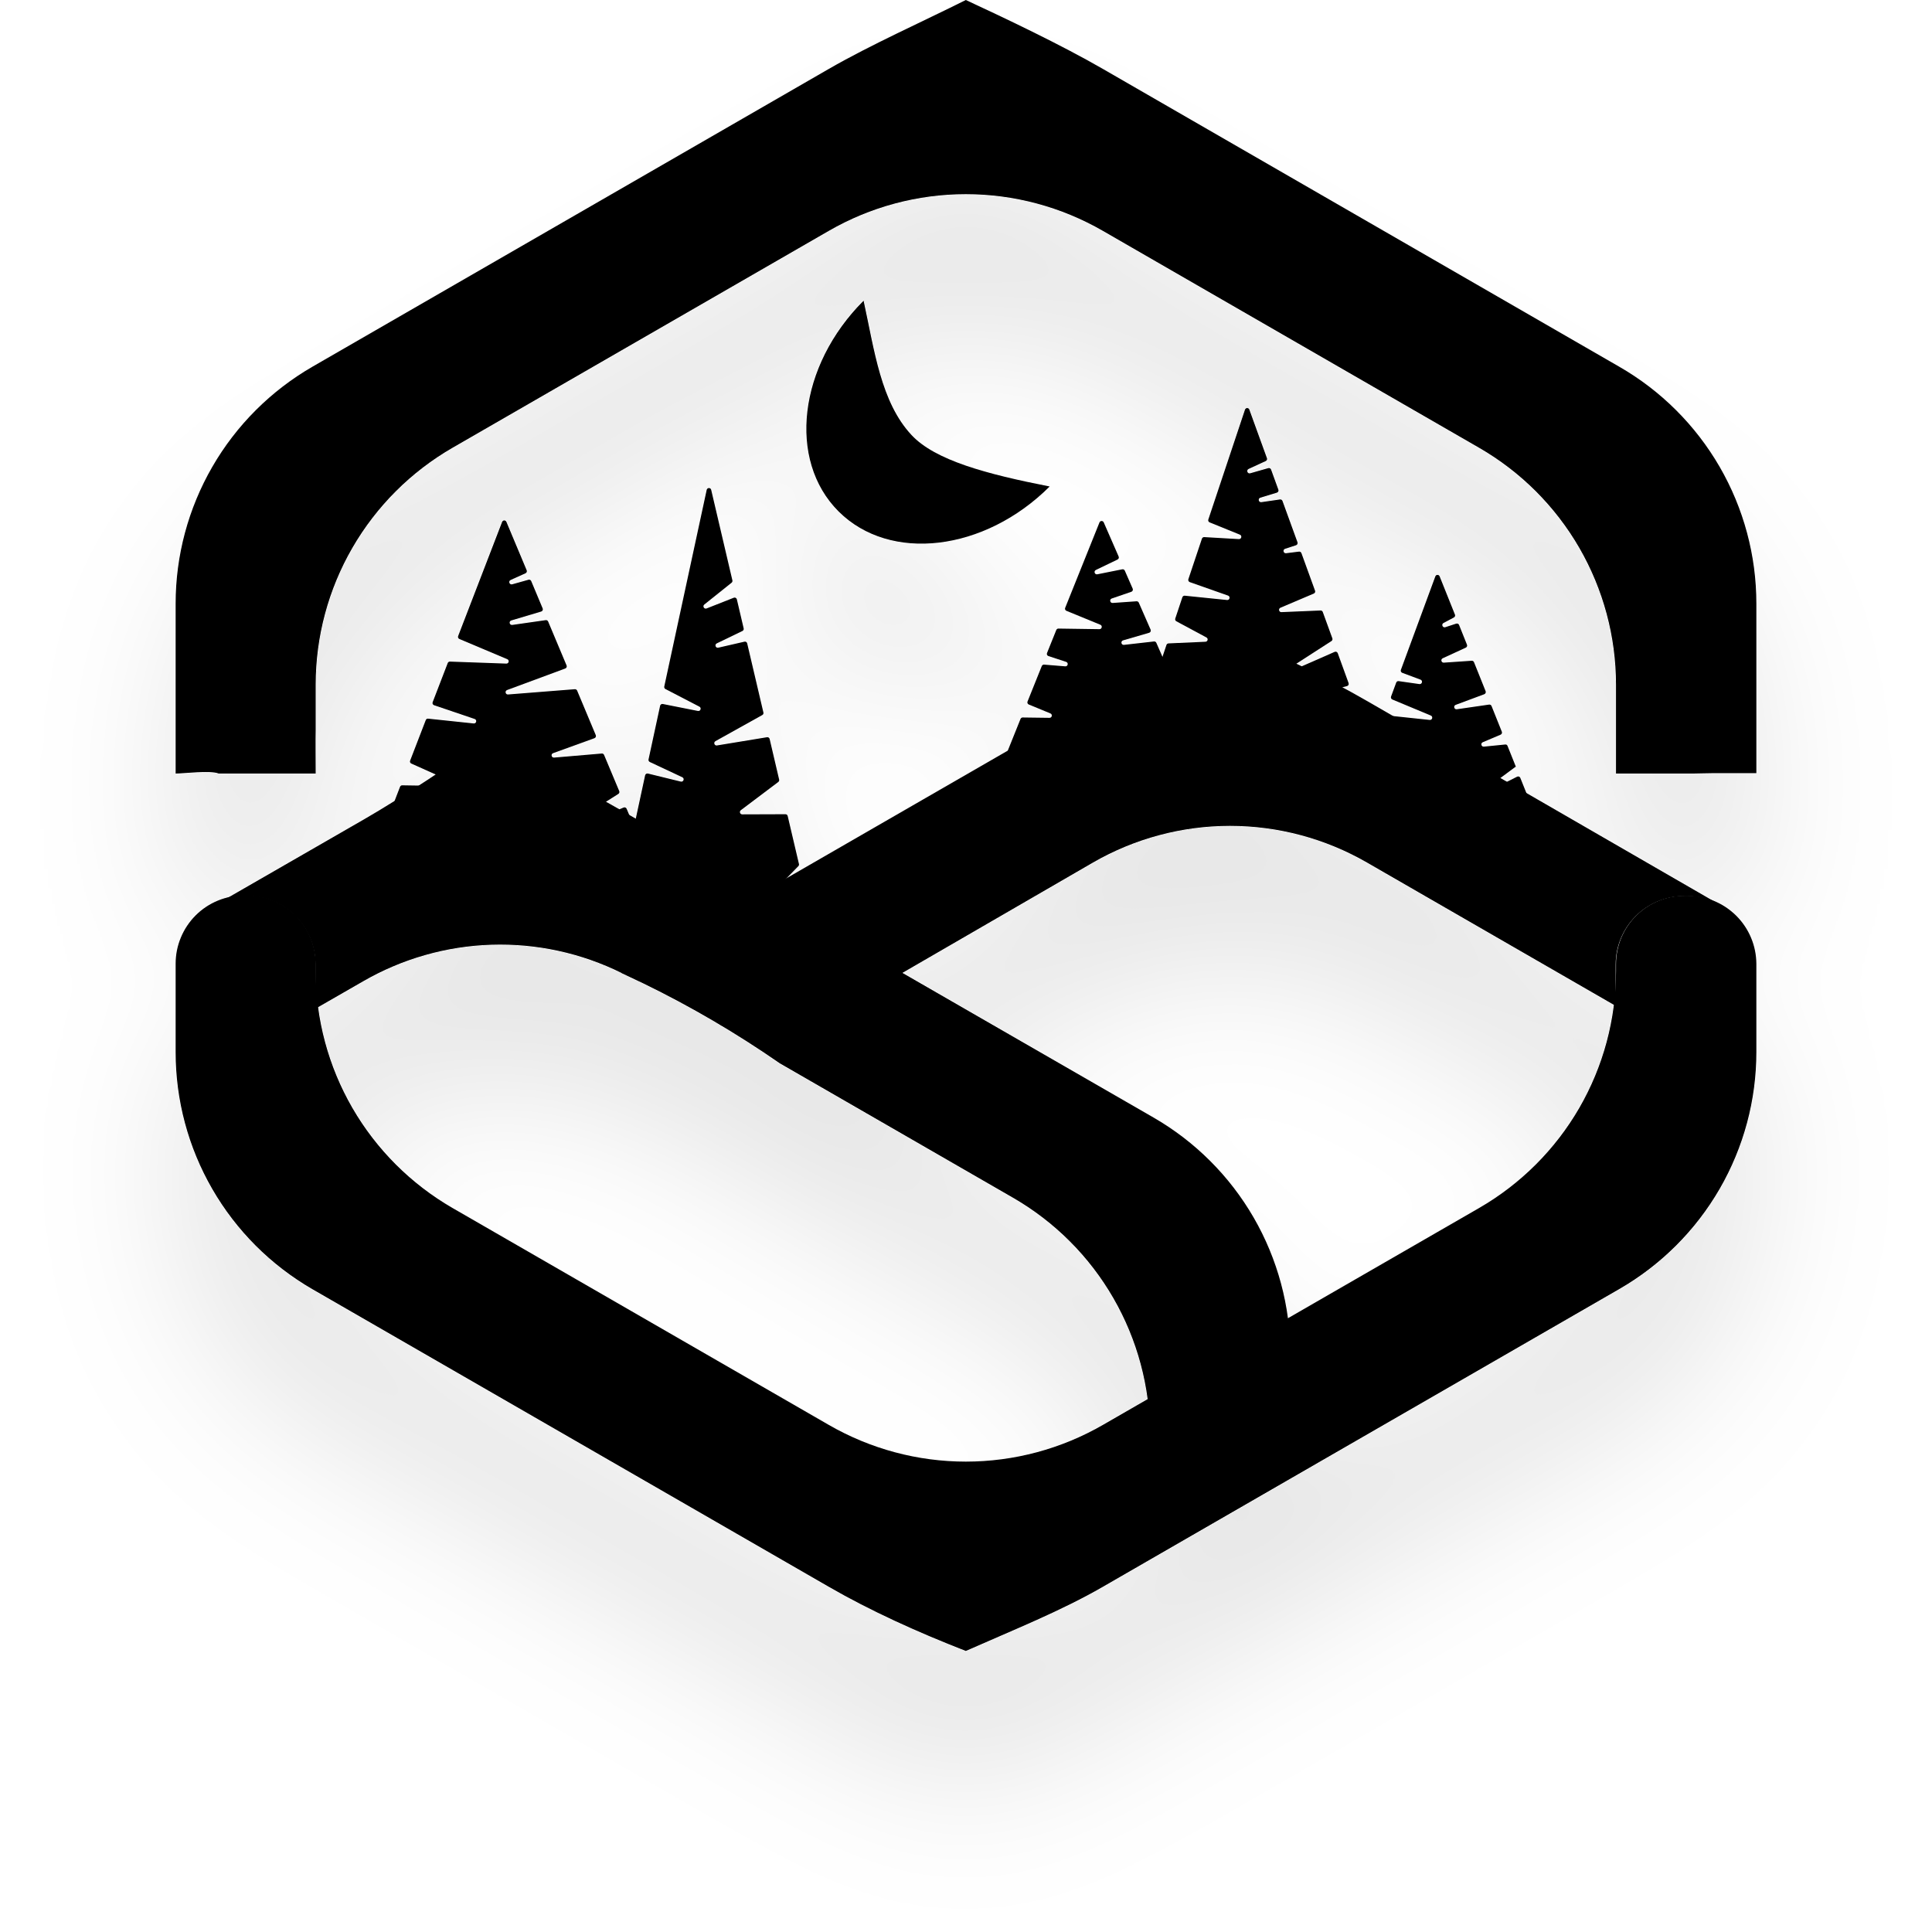
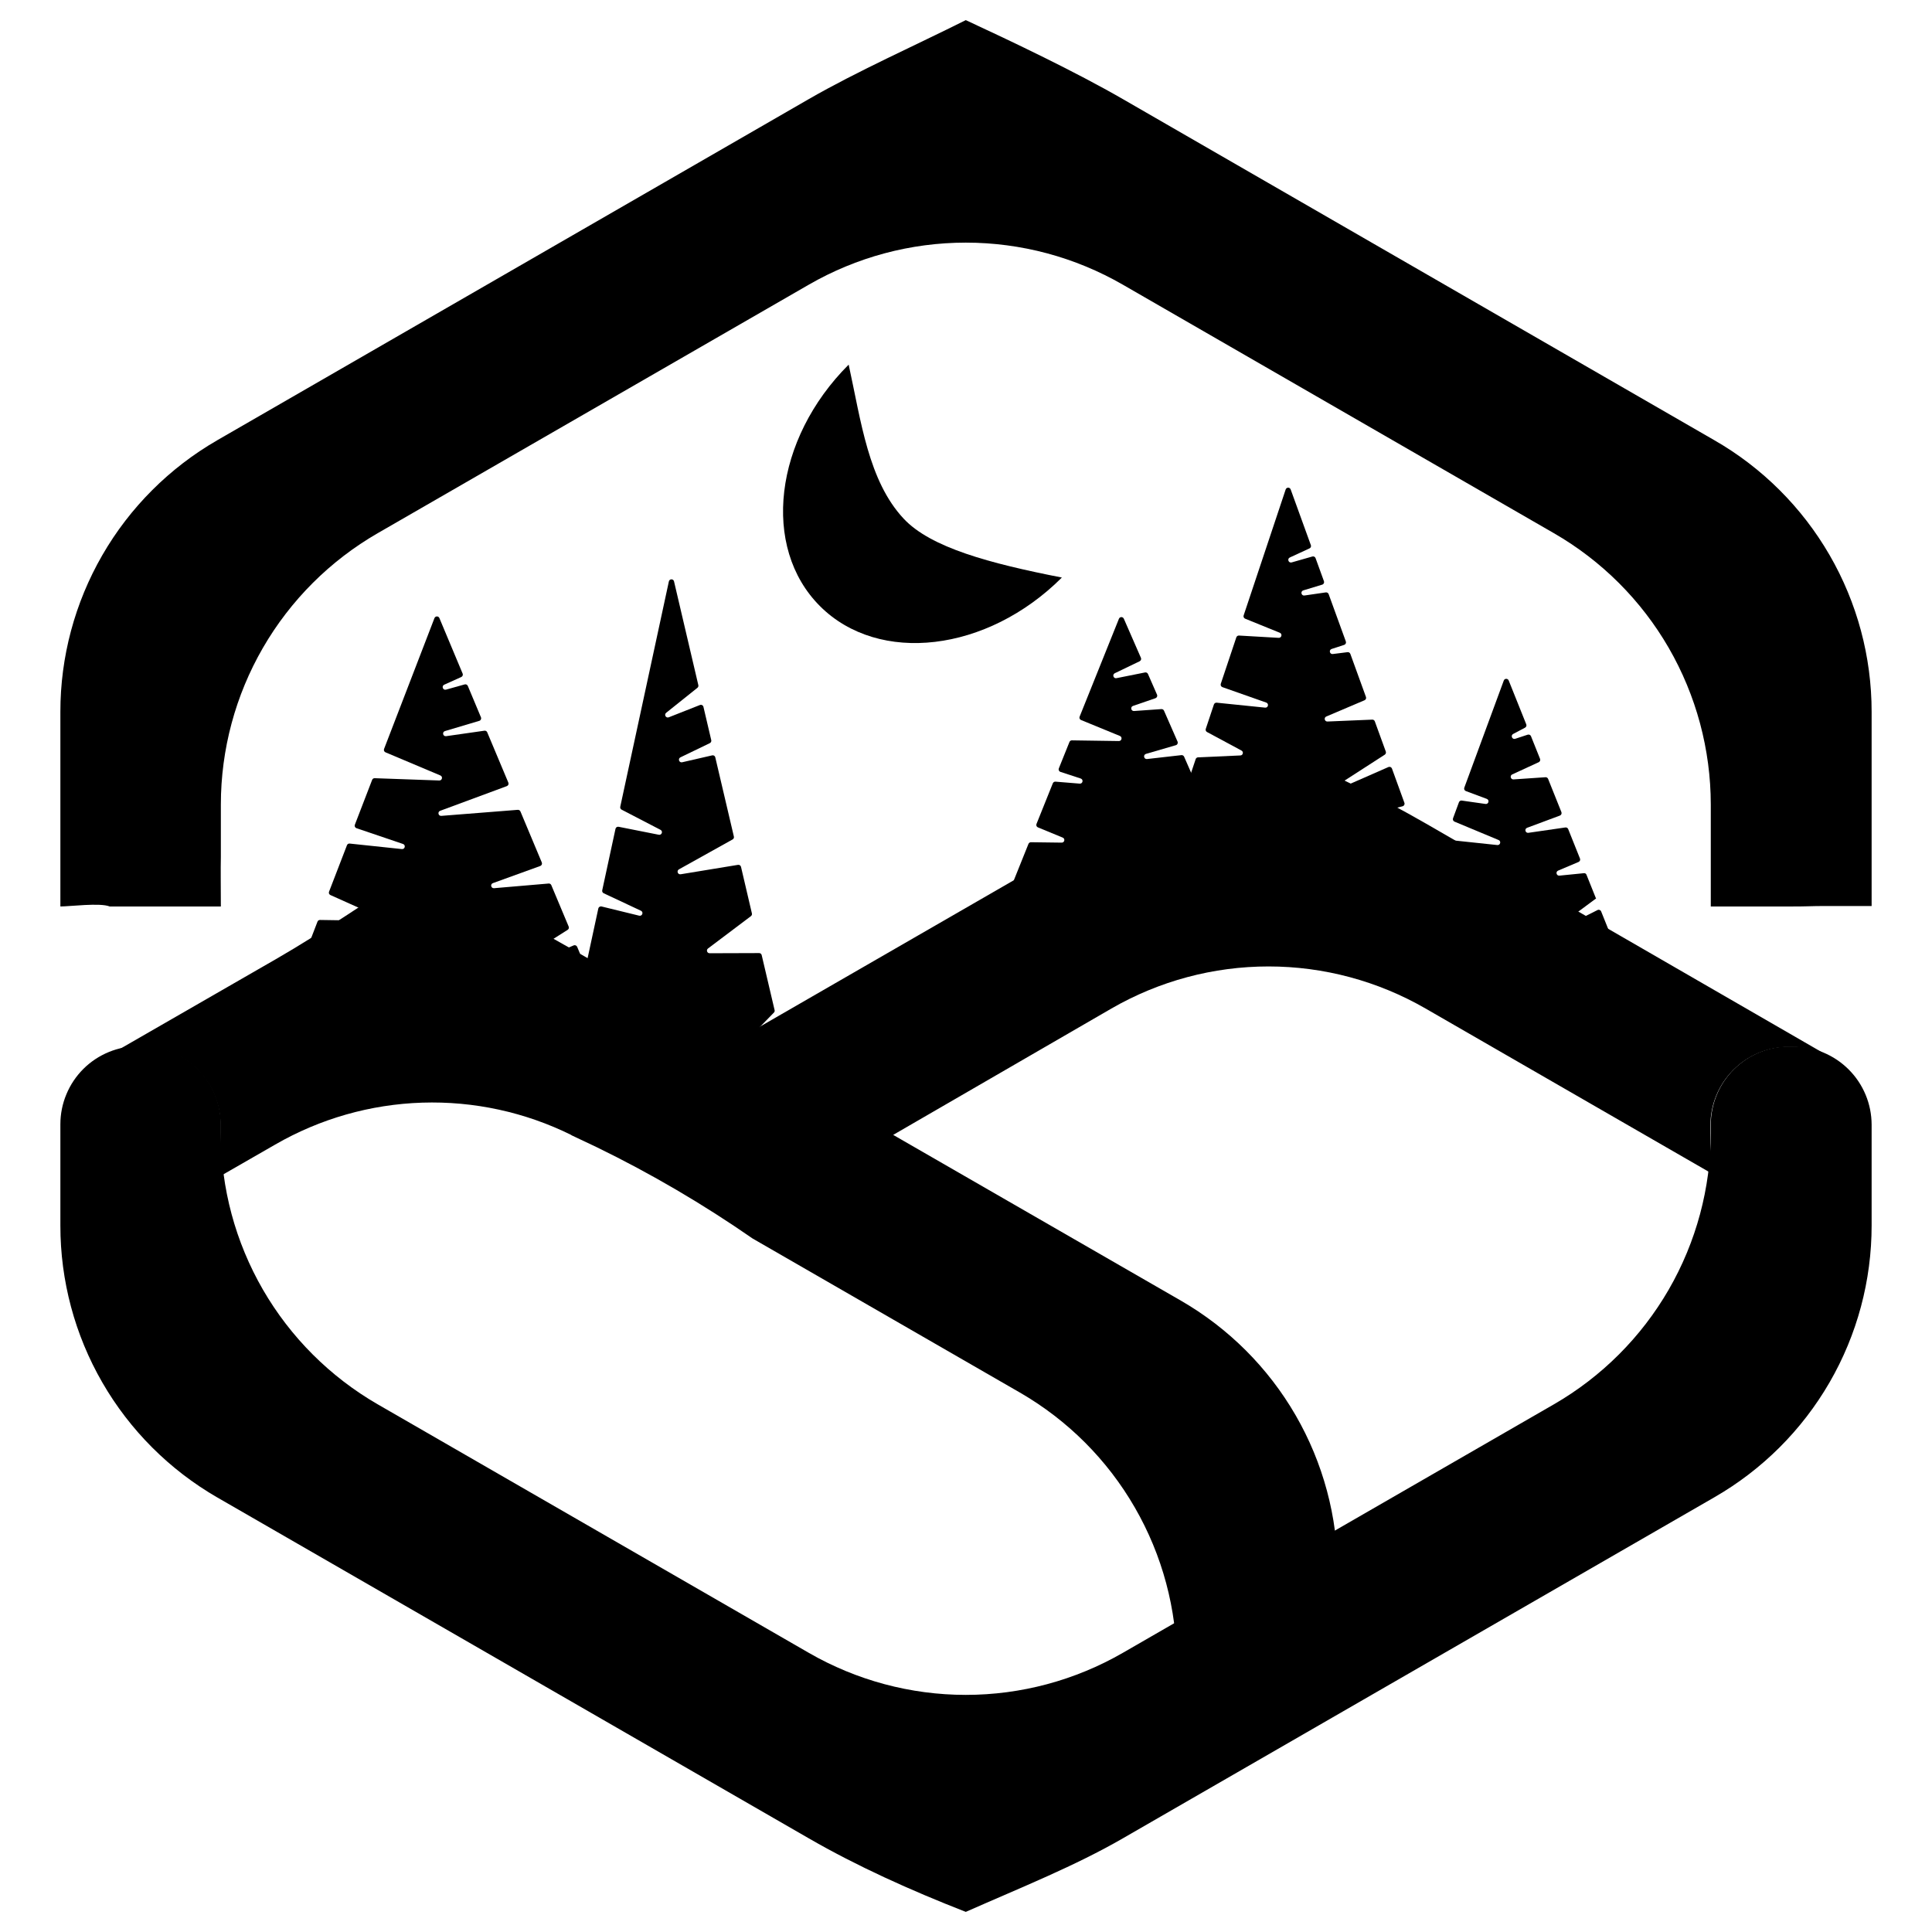
- <svg xmlns="http://www.w3.org/2000/svg" width="32" height="32" viewBox="0 0 55 55" fill="none">
+ <svg xmlns="http://www.w3.org/2000/svg" width="32" height="32" viewBox="3.5 -0.5 46 48" fill="none">
  <style>
  :root { color: #000000; }
  @media (prefers-color-scheme: dark) { :root { color: #FFFFFF; } }
</style>
-   <g transform="translate(1 0)" filter="url(#filter0_d_0_25)">
+   <g>
    <path d="M24.951 12.386C25.622 13.104 27.081 13.496 28.882 13.849C27.026 15.702 24.336 16.02 22.873 14.56C21.41 13.099 21.729 10.413 23.585 8.559C23.894 9.97 24.074 11.447 24.951 12.386Z" fill="currentColor" />
    <path d="M47.047 25.5H46.957C46.44 25.499 45.944 25.703 45.578 26.067C45.211 26.432 45.005 26.927 45.004 27.443V27.649C45.003 29.015 44.642 30.357 43.959 31.54C43.275 32.723 42.291 33.706 41.106 34.39L30.397 40.564C29.211 41.248 27.865 41.609 26.495 41.609C25.126 41.609 23.78 41.248 22.594 40.564L11.884 34.39C10.7 33.706 9.716 32.723 9.032 31.54C8.348 30.357 7.988 29.015 7.987 27.649V27.443C7.989 26.927 7.784 26.431 7.42 26.065C7.055 25.699 6.56 25.492 6.043 25.491H5.953C5.696 25.49 5.443 25.539 5.206 25.636C4.969 25.733 4.753 25.876 4.572 26.056C4.391 26.237 4.247 26.451 4.149 26.688C4.05 26.924 4 27.177 4 27.433V29.949C3.999 31.317 4.358 32.662 5.042 33.847C5.726 35.033 6.711 36.018 7.897 36.703L22.594 45.173C23.78 45.858 25.122 46.465 26.495 47C27.878 46.389 29.211 45.858 30.397 45.173L45.094 36.699C46.282 36.015 47.269 35.031 47.955 33.845C48.641 32.659 49.001 31.314 49 29.944V27.443C48.999 27.187 48.949 26.934 48.85 26.698C48.752 26.462 48.608 26.248 48.427 26.068C48.245 25.887 48.03 25.744 47.794 25.647C47.557 25.549 47.303 25.5 47.047 25.5Z" fill="currentColor" />
    <path d="M47.047 22.021H46.957C46.44 22.023 45.48 22.021 45.004 22.021C45.004 21.551 45.005 20.597 45.004 20.081V19.488C45.003 18.121 44.642 16.779 43.959 15.596C43.275 14.413 42.291 13.43 41.106 12.747L30.397 6.573C29.211 5.889 27.865 5.528 26.495 5.528C25.126 5.528 23.78 5.889 22.594 6.573L11.884 12.747C10.7 13.43 9.716 14.413 9.032 15.596C8.348 16.779 7.988 18.121 7.987 19.488V20.081C7.988 20.336 7.987 20.558 7.987 20.787C7.98 21.016 7.987 21.78 7.987 22.021C7.75 22.021 6.985 22.021 6.755 22.021C6.526 22.021 6.298 22.022 6.043 22.021H5.953C5.697 22.023 5.454 22.021 5.225 22.021C4.988 21.924 4.23 22.021 4 22.021C4 21.704 4 21.093 4 20.824C4 20.558 4 20.336 4 20.081V17.186C3.999 15.819 4.359 14.476 5.043 13.291C5.727 12.106 6.712 11.122 7.897 10.438L22.594 1.962C23.78 1.278 25.276 0.611 26.495 0C27.648 0.535 29.211 1.278 30.397 1.962L45.094 10.438C46.282 11.12 47.268 12.104 47.954 13.288C48.64 14.473 49.001 15.818 49 17.186V20.081C49 20.336 49 20.558 49 20.787C49 21.016 49 21.857 49 22.01C48.847 22.01 48.005 22.01 47.776 22.01C47.546 22.01 47.303 22.023 47.047 22.021Z" fill="currentColor" />
    <path d="M37.93 19.963C36.744 19.279 35.301 18.571 34 18.036C32.623 18.647 31.313 19.279 30.127 19.963L20.712 25.392L17.15 23.334C15.964 22.65 14.102 21.628 12.954 21.016C11.806 21.78 10.533 22.65 9.347 23.334L5.459 25.572C5.617 25.529 5.781 25.507 5.945 25.509H6.035C6.291 25.509 6.545 25.559 6.781 25.657C7.018 25.755 7.232 25.899 7.413 26.081C7.594 26.262 7.737 26.477 7.834 26.714C7.931 26.95 7.981 27.204 7.979 27.459V28.717L9.338 27.936C10.45 27.294 11.705 26.936 12.989 26.895C14.274 26.854 15.548 27.131 16.699 27.701H16.69C16.896 27.8 17.113 27.9 17.32 27.999C18.67 28.656 19.966 29.416 21.199 30.271L27.841 34.099C29.027 34.784 30.012 35.769 30.695 36.955C31.379 38.141 31.739 39.485 31.738 40.853V43.307L35.734 41.006V38.552C35.733 37.186 35.373 35.844 34.689 34.661C34.005 33.478 33.021 32.496 31.837 31.813L24.691 27.696L30.114 24.556C31.3 23.872 32.646 23.511 34.016 23.511C35.386 23.511 36.731 23.872 37.917 24.556L44.995 28.636V27.459C44.994 26.943 45.198 26.448 45.563 26.082C45.927 25.716 46.422 25.51 46.939 25.509H47.029C47.329 25.51 47.625 25.581 47.893 25.716L37.93 19.963Z" fill="currentColor" />
    <path fill-rule="evenodd" clip-rule="evenodd" d="M17.91 19.544C17.904 19.573 17.918 19.602 17.944 19.616L18.91 20.117C18.978 20.152 18.942 20.254 18.867 20.239L17.869 20.041C17.834 20.034 17.8 20.056 17.792 20.091L17.462 21.62C17.456 21.65 17.471 21.68 17.499 21.693L18.424 22.127C18.495 22.16 18.457 22.268 18.381 22.25L17.445 22.021C17.409 22.013 17.373 22.035 17.365 22.071L16.247 27.256C16.239 27.293 16.263 27.328 16.299 27.335L19.161 27.837C19.173 27.839 19.185 27.838 19.196 27.834L22.174 26.671C22.204 26.659 22.221 26.627 22.213 26.595L21.886 25.201C21.876 25.156 21.823 25.136 21.785 25.162L20.633 25.965C20.568 26.01 20.493 25.922 20.549 25.866L21.728 24.657C21.744 24.641 21.75 24.619 21.745 24.597L21.424 23.229C21.417 23.199 21.39 23.178 21.36 23.179L20.13 23.183C20.067 23.183 20.04 23.103 20.09 23.065L21.157 22.261C21.177 22.245 21.187 22.219 21.181 22.194L20.91 21.036C20.902 21.003 20.869 20.981 20.835 20.987L19.411 21.221C19.338 21.233 19.304 21.135 19.368 21.099L20.701 20.356C20.727 20.342 20.74 20.313 20.733 20.284L20.271 18.315C20.263 18.28 20.228 18.258 20.193 18.267L19.449 18.438C19.373 18.456 19.335 18.35 19.405 18.316L20.136 17.963C20.163 17.95 20.178 17.919 20.171 17.889L19.977 17.062C19.968 17.023 19.927 17.001 19.889 17.016L19.116 17.321C19.046 17.349 18.992 17.256 19.051 17.209L19.828 16.588C19.847 16.572 19.856 16.546 19.85 16.522L19.246 13.944C19.23 13.876 19.133 13.877 19.118 13.945L17.91 19.544ZM18.195 24.686C18.247 24.724 18.219 24.806 18.155 24.804L16.996 24.776C16.956 24.775 16.926 24.738 16.933 24.699L17.067 23.982C17.076 23.935 17.131 23.913 17.17 23.941L18.195 24.686Z" fill="currentColor" />
    <path d="M12.042 18.107C12.029 18.14 12.045 18.177 12.077 18.191L13.441 18.766C13.508 18.794 13.486 18.894 13.413 18.891L11.809 18.834C11.781 18.833 11.756 18.849 11.746 18.875L11.316 19.991C11.303 20.025 11.321 20.064 11.356 20.076L12.512 20.468C12.586 20.493 12.562 20.603 12.484 20.595L11.187 20.458C11.158 20.455 11.13 20.472 11.12 20.5L10.675 21.654C10.662 21.687 10.677 21.723 10.709 21.737L11.856 22.252C11.921 22.281 11.899 22.378 11.828 22.377L10.45 22.356C10.423 22.355 10.398 22.372 10.388 22.398L9.526 24.635C9.51 24.675 9.537 24.719 9.58 24.724L13.342 25.093C13.349 25.094 13.356 25.094 13.363 25.092L17.265 24.239C17.305 24.23 17.327 24.188 17.311 24.15L16.839 23.023C16.825 22.99 16.786 22.974 16.753 22.988L15.134 23.684C15.06 23.716 15.005 23.612 15.073 23.569L16.603 22.602C16.63 22.585 16.641 22.551 16.629 22.521L16.197 21.491C16.186 21.464 16.159 21.448 16.131 21.451L14.774 21.567C14.698 21.573 14.674 21.466 14.746 21.441L15.923 21.015C15.958 21.002 15.975 20.962 15.961 20.928L15.43 19.66C15.419 19.634 15.392 19.618 15.364 19.62L13.464 19.77C13.388 19.776 13.365 19.67 13.436 19.644L15.092 19.031C15.127 19.018 15.144 18.979 15.13 18.945L14.605 17.694C14.594 17.666 14.565 17.65 14.536 17.654L13.584 17.79C13.503 17.801 13.478 17.686 13.556 17.663L14.408 17.409C14.445 17.398 14.464 17.357 14.449 17.321L14.123 16.542C14.11 16.512 14.077 16.495 14.045 16.504L13.581 16.634C13.504 16.655 13.463 16.544 13.537 16.511L13.961 16.32C13.993 16.305 14.008 16.267 13.994 16.235L13.416 14.855C13.393 14.801 13.316 14.802 13.294 14.857L12.042 18.107Z" fill="currentColor" />
    <path d="M33.398 14.79C33.387 14.823 33.403 14.858 33.435 14.871L34.297 15.221C34.365 15.249 34.342 15.351 34.268 15.347L33.281 15.29C33.252 15.289 33.225 15.307 33.216 15.335L32.83 16.489C32.819 16.523 32.837 16.56 32.871 16.572L33.959 16.955C34.032 16.981 34.008 17.089 33.931 17.081L32.728 16.958C32.697 16.955 32.669 16.974 32.659 17.003L32.457 17.609C32.447 17.639 32.46 17.672 32.488 17.687L33.344 18.147C33.403 18.178 33.383 18.267 33.316 18.269L32.265 18.316C32.238 18.317 32.214 18.335 32.206 18.361L31.707 19.853C31.694 19.893 31.721 19.934 31.762 19.939L34.49 20.249C34.497 20.25 34.505 20.249 34.513 20.247L37.346 19.532C37.384 19.522 37.405 19.483 37.392 19.446L37.083 18.595C37.07 18.559 37.03 18.542 36.995 18.557L35.972 19.006C35.898 19.038 35.842 18.935 35.91 18.891L36.904 18.25C36.929 18.233 36.94 18.201 36.93 18.173L36.657 17.422C36.648 17.395 36.622 17.378 36.593 17.379L35.48 17.426C35.408 17.429 35.385 17.329 35.452 17.301L36.401 16.898C36.433 16.885 36.449 16.849 36.437 16.816L36.049 15.746C36.038 15.717 36.009 15.699 35.979 15.703L35.613 15.749C35.535 15.759 35.509 15.647 35.585 15.623L35.896 15.522C35.931 15.51 35.95 15.472 35.937 15.437L35.51 14.261C35.499 14.231 35.469 14.214 35.439 14.218L34.909 14.295C34.829 14.307 34.803 14.191 34.88 14.168L35.351 14.025C35.387 14.014 35.406 13.975 35.393 13.94L35.185 13.367C35.173 13.334 35.139 13.317 35.106 13.326L34.591 13.473C34.513 13.495 34.472 13.384 34.546 13.35L35.034 13.125C35.065 13.111 35.08 13.076 35.068 13.044L34.566 11.659C34.544 11.601 34.462 11.602 34.442 11.661L33.398 14.79Z" fill="currentColor" />
    <path fill-rule="evenodd" clip-rule="evenodd" d="M29.323 17.305C29.309 17.338 29.326 17.376 29.359 17.389L30.324 17.785C30.391 17.812 30.37 17.912 30.298 17.911L29.131 17.894C29.104 17.893 29.08 17.91 29.07 17.935L28.806 18.591C28.792 18.626 28.81 18.665 28.846 18.677L29.35 18.842C29.424 18.866 29.402 18.976 29.325 18.969L28.723 18.92C28.695 18.918 28.668 18.934 28.657 18.961L28.251 19.972C28.238 20.005 28.254 20.043 28.287 20.056L28.903 20.31C28.969 20.337 28.949 20.436 28.877 20.435L28.114 20.425C28.087 20.424 28.063 20.441 28.052 20.466L27.571 21.663C27.555 21.704 27.582 21.749 27.626 21.753L30.348 22.009C30.355 22.01 30.361 22.01 30.368 22.008L33.194 21.416C33.235 21.407 33.258 21.363 33.241 21.325L32.52 19.675C32.509 19.65 32.483 19.634 32.455 19.637L31.264 19.73C31.187 19.736 31.165 19.627 31.239 19.603L32.262 19.263C32.299 19.251 32.317 19.21 32.302 19.175L31.919 18.3C31.907 18.273 31.88 18.258 31.852 18.261L30.998 18.358C30.918 18.367 30.895 18.253 30.972 18.23L31.714 18.014C31.752 18.003 31.771 17.962 31.756 17.925L31.419 17.156C31.408 17.131 31.383 17.116 31.355 17.117L30.675 17.165C30.599 17.17 30.577 17.062 30.65 17.038L31.207 16.847C31.243 16.834 31.261 16.794 31.246 16.759L31.021 16.245C31.009 16.217 30.979 16.201 30.948 16.207L30.238 16.349C30.163 16.364 30.128 16.259 30.197 16.226L30.814 15.929C30.846 15.913 30.86 15.876 30.846 15.844L30.421 14.871C30.397 14.818 30.322 14.819 30.3 14.872L29.323 17.305ZM32.559 20.463C32.586 20.497 32.573 20.548 32.532 20.564L31.602 20.93C31.527 20.96 31.475 20.854 31.545 20.813L32.381 20.329C32.409 20.313 32.445 20.32 32.465 20.345L32.559 20.463Z" fill="currentColor" />
    <path fill-rule="evenodd" clip-rule="evenodd" d="M38.88 19.07C38.868 19.104 38.885 19.141 38.919 19.154L39.439 19.348C39.512 19.376 39.484 19.485 39.407 19.474L38.818 19.39C38.787 19.385 38.757 19.403 38.747 19.432L38.6 19.83C38.588 19.863 38.604 19.899 38.636 19.913L39.732 20.37C39.802 20.399 39.775 20.503 39.7 20.495L38.456 20.363C38.427 20.36 38.398 20.378 38.388 20.406L37.361 23.194C37.346 23.234 37.373 23.277 37.416 23.281L39.908 23.538C39.916 23.538 39.923 23.538 39.93 23.536L42.52 22.944C42.559 22.935 42.581 22.893 42.566 22.856L42.28 22.144C42.266 22.108 42.224 22.093 42.19 22.11L41.545 22.434C41.474 22.47 41.413 22.371 41.477 22.323L42.145 21.829C42.146 21.828 42.148 21.828 42.149 21.83C42.151 21.832 42.155 21.83 42.154 21.827L41.915 21.231C41.905 21.206 41.88 21.191 41.853 21.194L41.243 21.255C41.169 21.262 41.142 21.159 41.211 21.13L41.719 20.915C41.752 20.901 41.768 20.863 41.754 20.83L41.461 20.098C41.45 20.07 41.421 20.054 41.391 20.058L40.473 20.191C40.396 20.203 40.367 20.093 40.441 20.066L41.255 19.763C41.289 19.75 41.306 19.711 41.293 19.677L40.962 18.851C40.951 18.824 40.925 18.808 40.896 18.81L40.103 18.864C40.031 18.869 40.005 18.77 40.071 18.74L40.729 18.437C40.761 18.422 40.775 18.385 40.762 18.353L40.537 17.791C40.525 17.759 40.489 17.743 40.456 17.753L40.145 17.855C40.069 17.88 40.024 17.772 40.094 17.735L40.389 17.579C40.419 17.563 40.432 17.528 40.42 17.497L39.983 16.406C39.96 16.351 39.881 16.352 39.861 16.408L38.88 19.07ZM39.388 21.839C39.449 21.871 39.425 21.963 39.356 21.962L38.668 21.95C38.625 21.949 38.595 21.909 38.605 21.868L38.685 21.561C38.696 21.52 38.741 21.5 38.779 21.519L39.388 21.839Z" fill="currentColor" />
  </g>
-   <defs>
-     <filter id="filter0_d_0_25" x="0" y="0" width="53" height="55" filterUnits="userSpaceOnUse" color-interpolation-filters="sRGB">
-       <feFlood flood-opacity="0" result="BackgroundImageFix" />
-       <feColorMatrix in="SourceAlpha" type="matrix" values="0 0 0 0 0 0 0 0 0 0 0 0 0 0 0 0 0 0 127 0" result="hardAlpha" />
-       <feOffset dy="4" />
-       <feGaussianBlur stdDeviation="2" />
-       <feComposite in2="hardAlpha" operator="out" />
-       <feColorMatrix type="matrix" values="0 0 0 0 0 0 0 0 0 0 0 0 0 0 0 0 0 0 0.1 0" />
-       <feBlend mode="normal" in2="BackgroundImageFix" result="effect1_dropShadow_0_25" />
-       <feBlend mode="normal" in="SourceGraphic" in2="effect1_dropShadow_0_25" result="shape" />
-     </filter>
-   </defs>
</svg>
